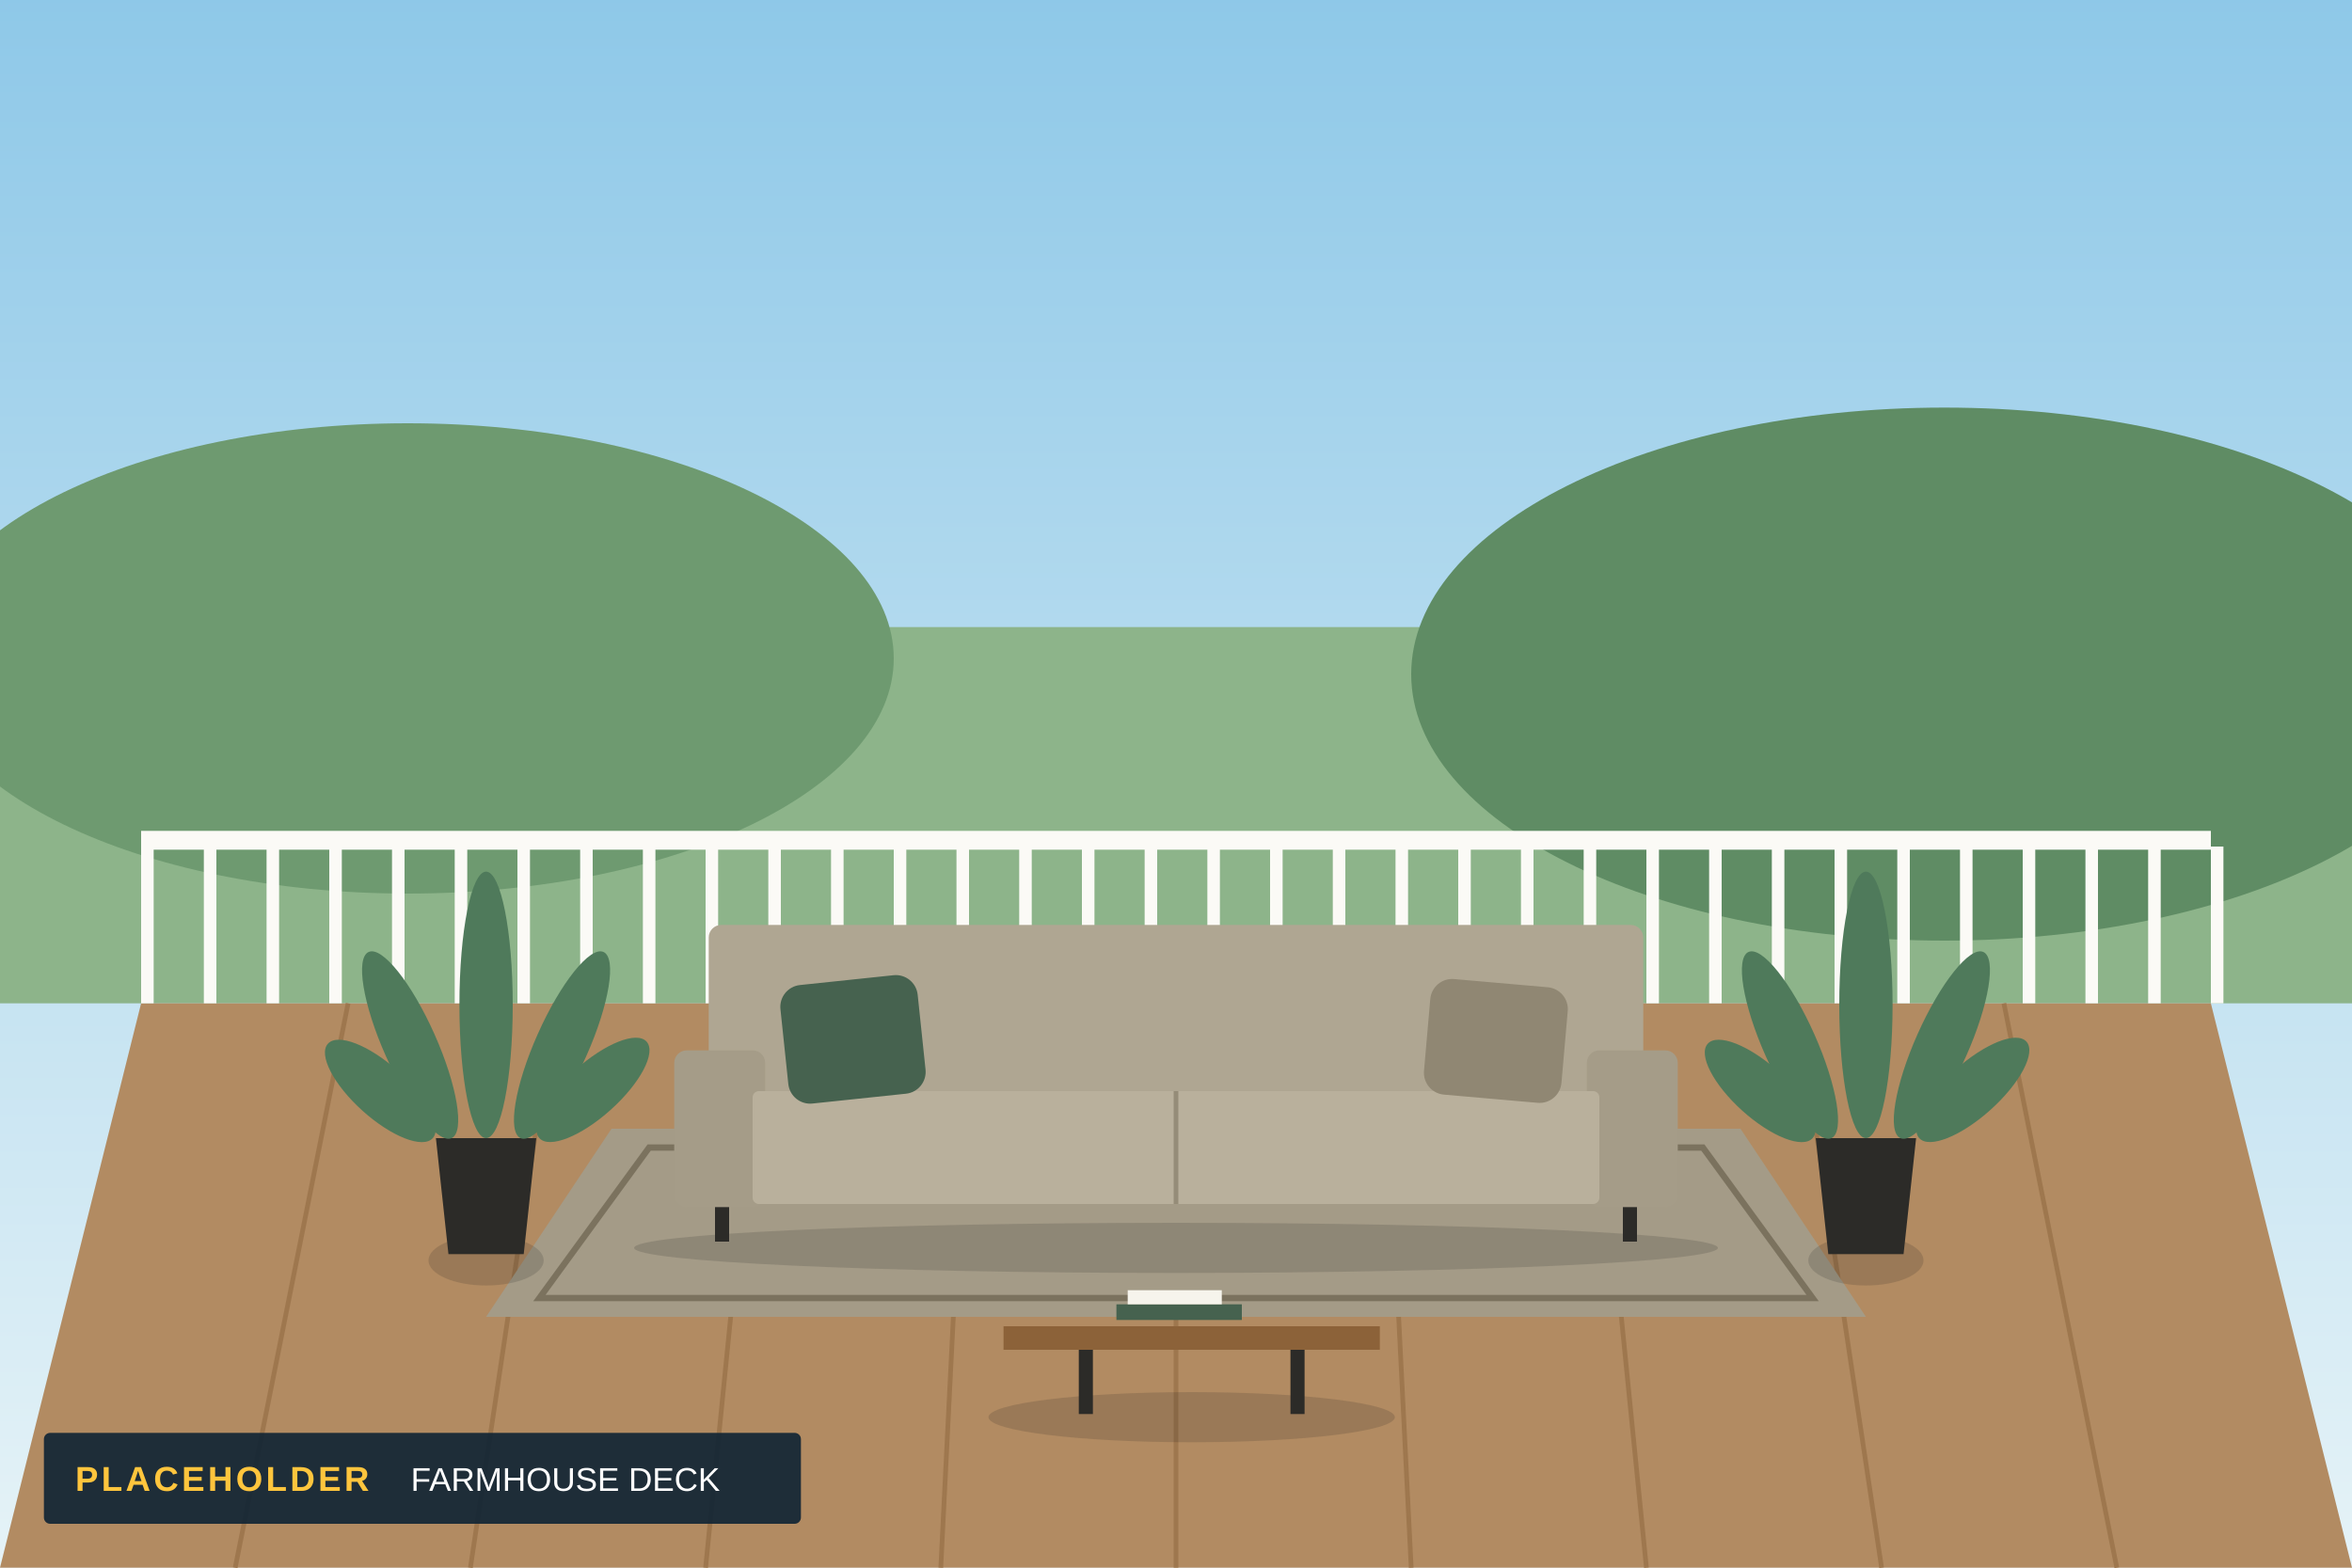
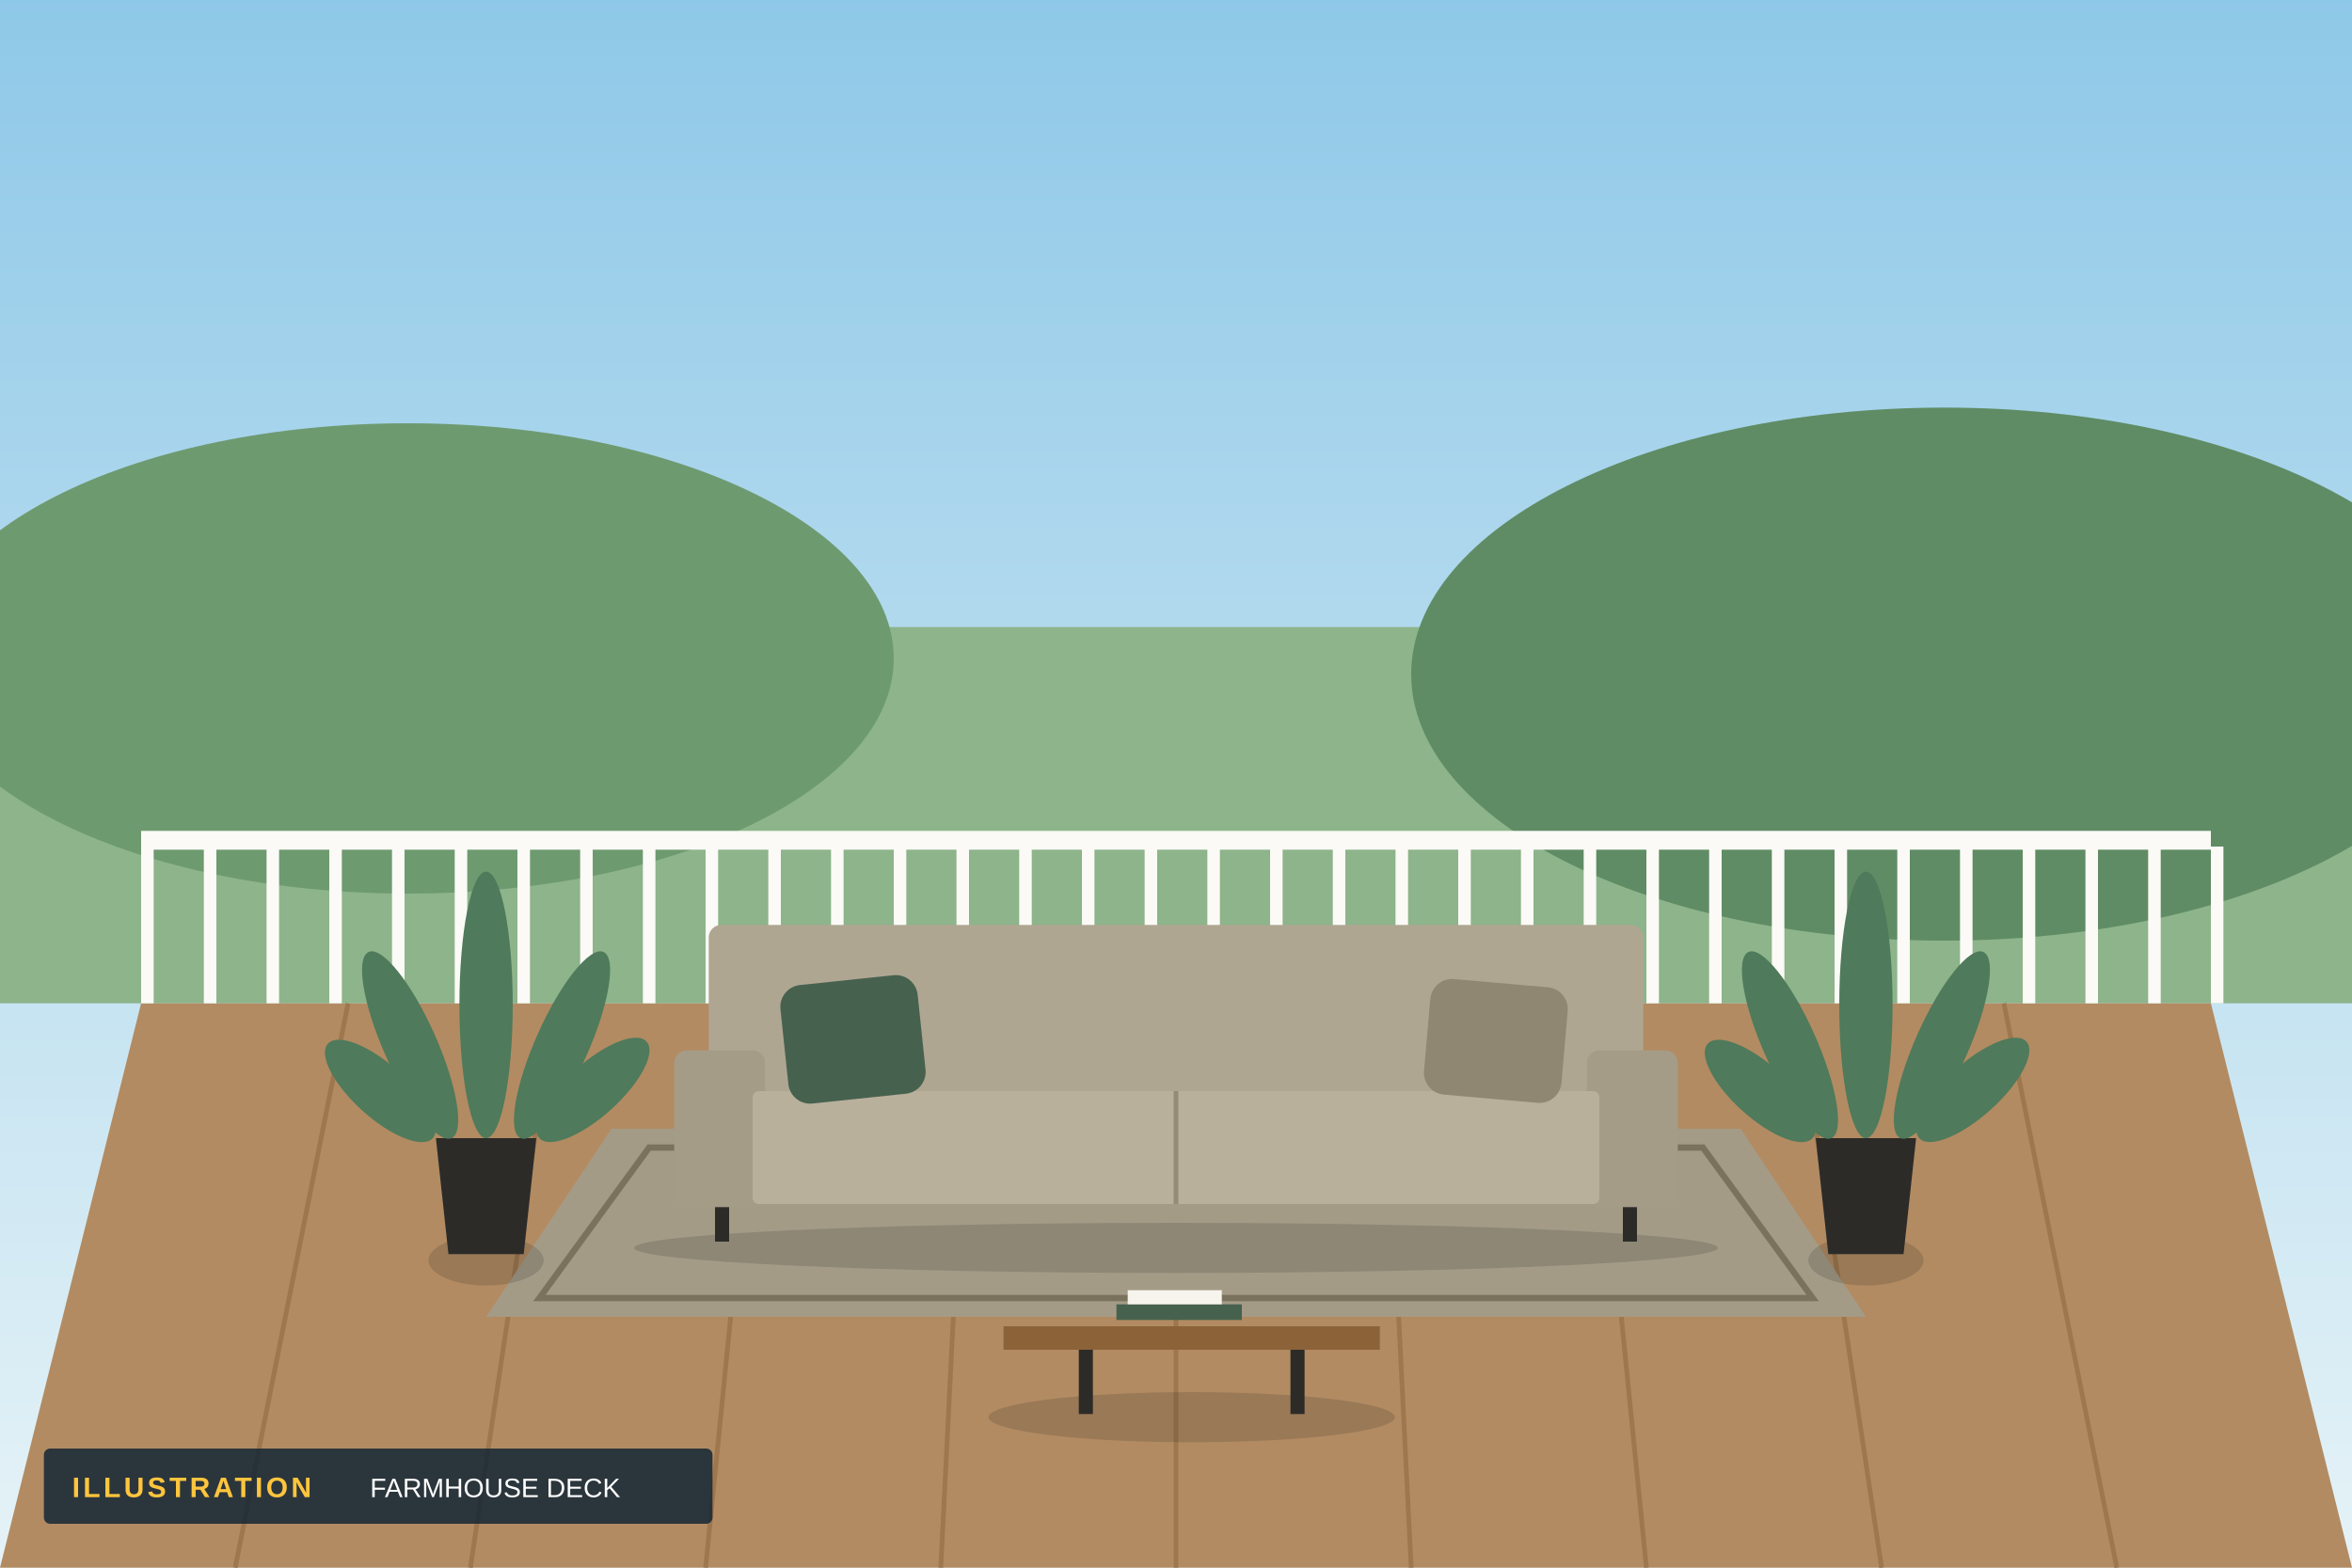
- <svg xmlns="http://www.w3.org/2000/svg" viewBox="0 0 1500 1000" width="1500" height="1000" role="img" aria-label="Placeholder drawing of a farmhouse style deck: linen slipcovers, reclaimed-look wood, iron.">
+ <svg xmlns="http://www.w3.org/2000/svg" viewBox="0 0 1500 1000" width="1500" height="1000" role="img" aria-label="Illustration of a farmhouse style deck: linen slipcovers, reclaimed-look wood, iron.">
  <defs>
    <linearGradient id="sky" x1="0" y1="0" x2="0" y2="1">
      <stop offset="0" stop-color="#8EC8E8" />
      <stop offset="1" stop-color="#E6F3F7" />
    </linearGradient>
    <linearGradient id="dusk" x1="0" y1="0" x2="0" y2="1">
      <stop offset="0" stop-color="#1B2A52" />
      <stop offset=".55" stop-color="#6A4C7E" />
      <stop offset=".8" stop-color="#E5825B" />
      <stop offset="1" stop-color="#F7BE7C" />
    </linearGradient>
  </defs>
  <rect width="1500" height="1000" fill="url(#sky)" />
  <rect x="0" y="400" width="1500" height="240" fill="#8DB48A" />
  <ellipse cx="260" cy="420" rx="310" ry="150" fill="#6E9A70" />
  <ellipse cx="1240" cy="430" rx="340" ry="170" fill="#5F8C64" />
  <polygon points="0,1000 90,640 1410,640 1500,1000" fill="#B28B62" />
  <line x1="222" y1="640" x2="150" y2="1000" stroke="#9e774e" stroke-width="3" />
  <line x1="354" y1="640" x2="300" y2="1000" stroke="#9e774e" stroke-width="3" />
  <line x1="486" y1="640" x2="450" y2="1000" stroke="#9e774e" stroke-width="3" />
  <line x1="618" y1="640" x2="600" y2="1000" stroke="#9e774e" stroke-width="3" />
  <line x1="750" y1="640" x2="750" y2="1000" stroke="#9e774e" stroke-width="3" />
  <line x1="882" y1="640" x2="900" y2="1000" stroke="#9e774e" stroke-width="3" />
  <line x1="1014" y1="640" x2="1050" y2="1000" stroke="#9e774e" stroke-width="3" />
  <line x1="1146" y1="640" x2="1200" y2="1000" stroke="#9e774e" stroke-width="3" />
  <line x1="1278" y1="640" x2="1350" y2="1000" stroke="#9e774e" stroke-width="3" />
  <rect x="90" y="540" width="8" height="100" fill="#FBFAF6" />
  <rect x="130" y="540" width="8" height="100" fill="#FBFAF6" />
  <rect x="170" y="540" width="8" height="100" fill="#FBFAF6" />
  <rect x="210" y="540" width="8" height="100" fill="#FBFAF6" />
  <rect x="250" y="540" width="8" height="100" fill="#FBFAF6" />
  <rect x="290" y="540" width="8" height="100" fill="#FBFAF6" />
  <rect x="330" y="540" width="8" height="100" fill="#FBFAF6" />
  <rect x="370" y="540" width="8" height="100" fill="#FBFAF6" />
  <rect x="410" y="540" width="8" height="100" fill="#FBFAF6" />
  <rect x="450" y="540" width="8" height="100" fill="#FBFAF6" />
  <rect x="490" y="540" width="8" height="100" fill="#FBFAF6" />
  <rect x="530" y="540" width="8" height="100" fill="#FBFAF6" />
  <rect x="570" y="540" width="8" height="100" fill="#FBFAF6" />
  <rect x="610" y="540" width="8" height="100" fill="#FBFAF6" />
  <rect x="650" y="540" width="8" height="100" fill="#FBFAF6" />
  <rect x="690" y="540" width="8" height="100" fill="#FBFAF6" />
  <rect x="730" y="540" width="8" height="100" fill="#FBFAF6" />
  <rect x="770" y="540" width="8" height="100" fill="#FBFAF6" />
  <rect x="810" y="540" width="8" height="100" fill="#FBFAF6" />
  <rect x="850" y="540" width="8" height="100" fill="#FBFAF6" />
  <rect x="890" y="540" width="8" height="100" fill="#FBFAF6" />
  <rect x="930" y="540" width="8" height="100" fill="#FBFAF6" />
  <rect x="970" y="540" width="8" height="100" fill="#FBFAF6" />
  <rect x="1010" y="540" width="8" height="100" fill="#FBFAF6" />
  <rect x="1050" y="540" width="8" height="100" fill="#FBFAF6" />
  <rect x="1090" y="540" width="8" height="100" fill="#FBFAF6" />
  <rect x="1130" y="540" width="8" height="100" fill="#FBFAF6" />
  <rect x="1170" y="540" width="8" height="100" fill="#FBFAF6" />
  <rect x="1210" y="540" width="8" height="100" fill="#FBFAF6" />
  <rect x="1250" y="540" width="8" height="100" fill="#FBFAF6" />
  <rect x="1290" y="540" width="8" height="100" fill="#FBFAF6" />
  <rect x="1330" y="540" width="8" height="100" fill="#FBFAF6" />
  <rect x="1370" y="540" width="8" height="100" fill="#FBFAF6" />
  <rect x="1410" y="540" width="8" height="100" fill="#FBFAF6" />
  <rect x="90" y="530" width="1320" height="12" fill="#FBFAF6" />
  <polygon points="390,720 1110,720 1190,840 310,840" fill="#a49b87" />
  <polygon points="414,732 1086,732 1156,828 344,828" fill="none" stroke="#7b725e" stroke-width="4" />
  <ellipse cx="750" cy="796" rx="345.6" ry="16" fill="#1a1a1a" opacity=".16" />
  <rect x="456" y="768" width="9" height="24" fill="#2C2B28" />
  <rect x="1035" y="768" width="9" height="24" fill="#2C2B28" />
  <rect x="452" y="590" width="596" height="130" rx="8" fill="#afa692" />
  <rect x="430" y="670" width="58" height="100" rx="8" fill="#a59c88" />
  <rect x="1012" y="670" width="58" height="100" rx="8" fill="#a59c88" />
  <rect x="480" y="696" width="540" height="72" rx="4" fill="#B9B09C" />
  <line x1="750" y1="696" x2="750" y2="768" stroke="#958c78" stroke-width="3" />
  <rect x="500" y="625" width="88" height="76" rx="14" fill="#46624F" transform="rotate(-6 544 663)" />
  <rect x="910" y="627" width="88" height="74" rx="14" fill="#908773" transform="rotate(5 954 664)" />
  <ellipse cx="760" cy="904" rx="129.6" ry="16" fill="#1a1a1a" opacity=".16" />
  <rect x="688" y="858" width="9" height="44" fill="#2C2B28" />
  <rect x="823" y="858" width="9" height="44" fill="#2C2B28" />
  <rect x="640" y="846" width="240" height="15" fill="#8C6239" />
  <rect x="712" y="832" width="80" height="10" fill="#46624F" />
  <rect x="719.2" y="823" width="60" height="9" fill="#F6F4EC" />
  <ellipse cx="310" cy="804" rx="36.72" ry="16" fill="#1a1a1a" opacity=".16" />
  <polygon points="278,726 342,726 334,800 286,800" fill="#2C2B28" />
  <ellipse cx="310" cy="641" rx="17" ry="85" fill="#4F7A5B" transform="rotate(0 310 726)" />
  <ellipse cx="288" cy="661" rx="17" ry="65" fill="#4F7A5B" transform="rotate(-24 288 726)" />
  <ellipse cx="332" cy="661" rx="17" ry="65" fill="#4F7A5B" transform="rotate(24 332 726)" />
  <ellipse cx="276" cy="681" rx="17" ry="45" fill="#4F7A5B" transform="rotate(-48 276 726)" />
  <ellipse cx="344" cy="680" rx="17" ry="46" fill="#4F7A5B" transform="rotate(48 344 726)" />
  <ellipse cx="1190" cy="804" rx="36.72" ry="16" fill="#1a1a1a" opacity=".16" />
  <polygon points="1158,726 1222,726 1214,800 1166,800" fill="#2C2B28" />
  <ellipse cx="1190" cy="641" rx="17" ry="85" fill="#4F7A5B" transform="rotate(0 1190 726)" />
  <ellipse cx="1168" cy="661" rx="17" ry="65" fill="#4F7A5B" transform="rotate(-24 1168 726)" />
  <ellipse cx="1212" cy="661" rx="17" ry="65" fill="#4F7A5B" transform="rotate(24 1212 726)" />
  <ellipse cx="1156" cy="681" rx="17" ry="45" fill="#4F7A5B" transform="rotate(-48 1156 726)" />
  <ellipse cx="1224" cy="680" rx="17" ry="46" fill="#4F7A5B" transform="rotate(48 1224 726)" />
  <g font-family="Verdana, Arial, sans-serif">
-     <rect x="28" y="914" width="482.8" height="58" rx="4" fill="#0E2233" opacity=".9" />
-     <text x="48" y="951" font-size="22" font-weight="700" fill="#FFC53D" letter-spacing="2">PLACEHOLDER</text>
-     <text x="262" y="951" font-size="21" fill="#FFFFFF">FARMHOUSE DECK</text>
+     <rect x="28" y="924" width="426.4" height="48" rx="4" fill="#0E2233" opacity=".82" />
+     <text x="46" y="955" font-size="18" font-weight="700" fill="#FFC53D" letter-spacing="2">ILLUSTRATION</text>
+     <text x="236" y="955" font-size="17" fill="#FFFFFF">FARMHOUSE DECK</text>
  </g>
</svg>
